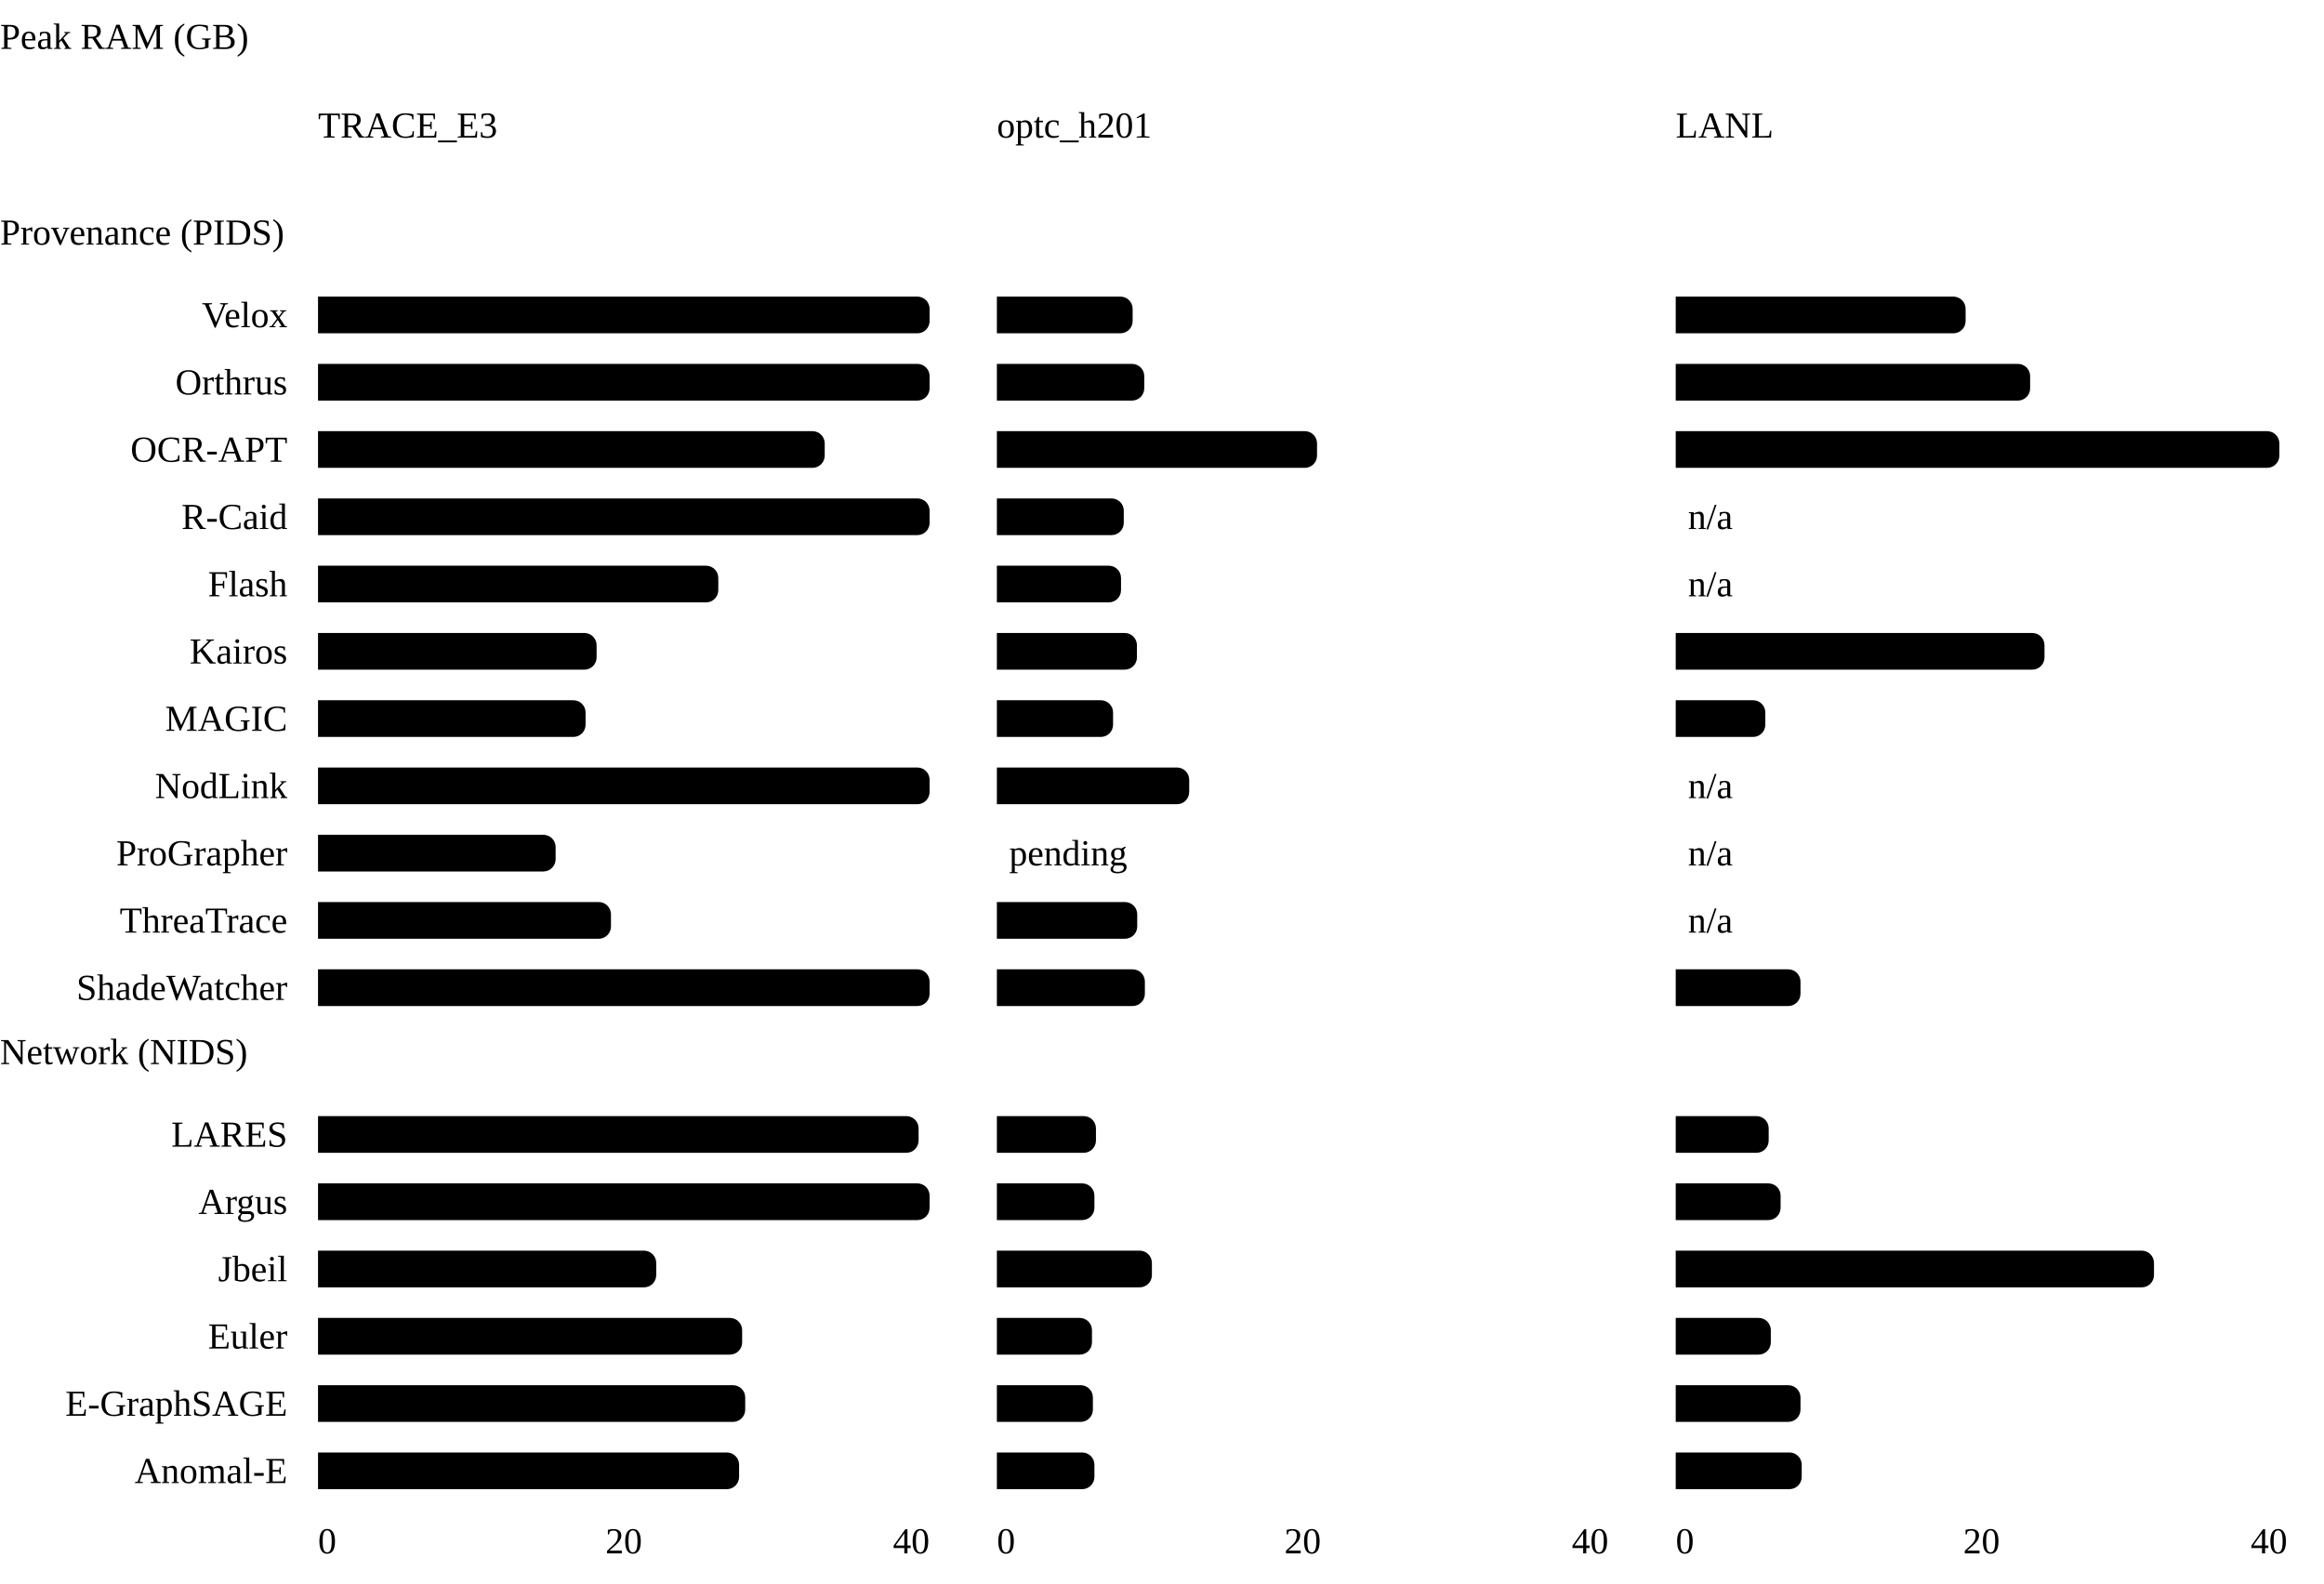
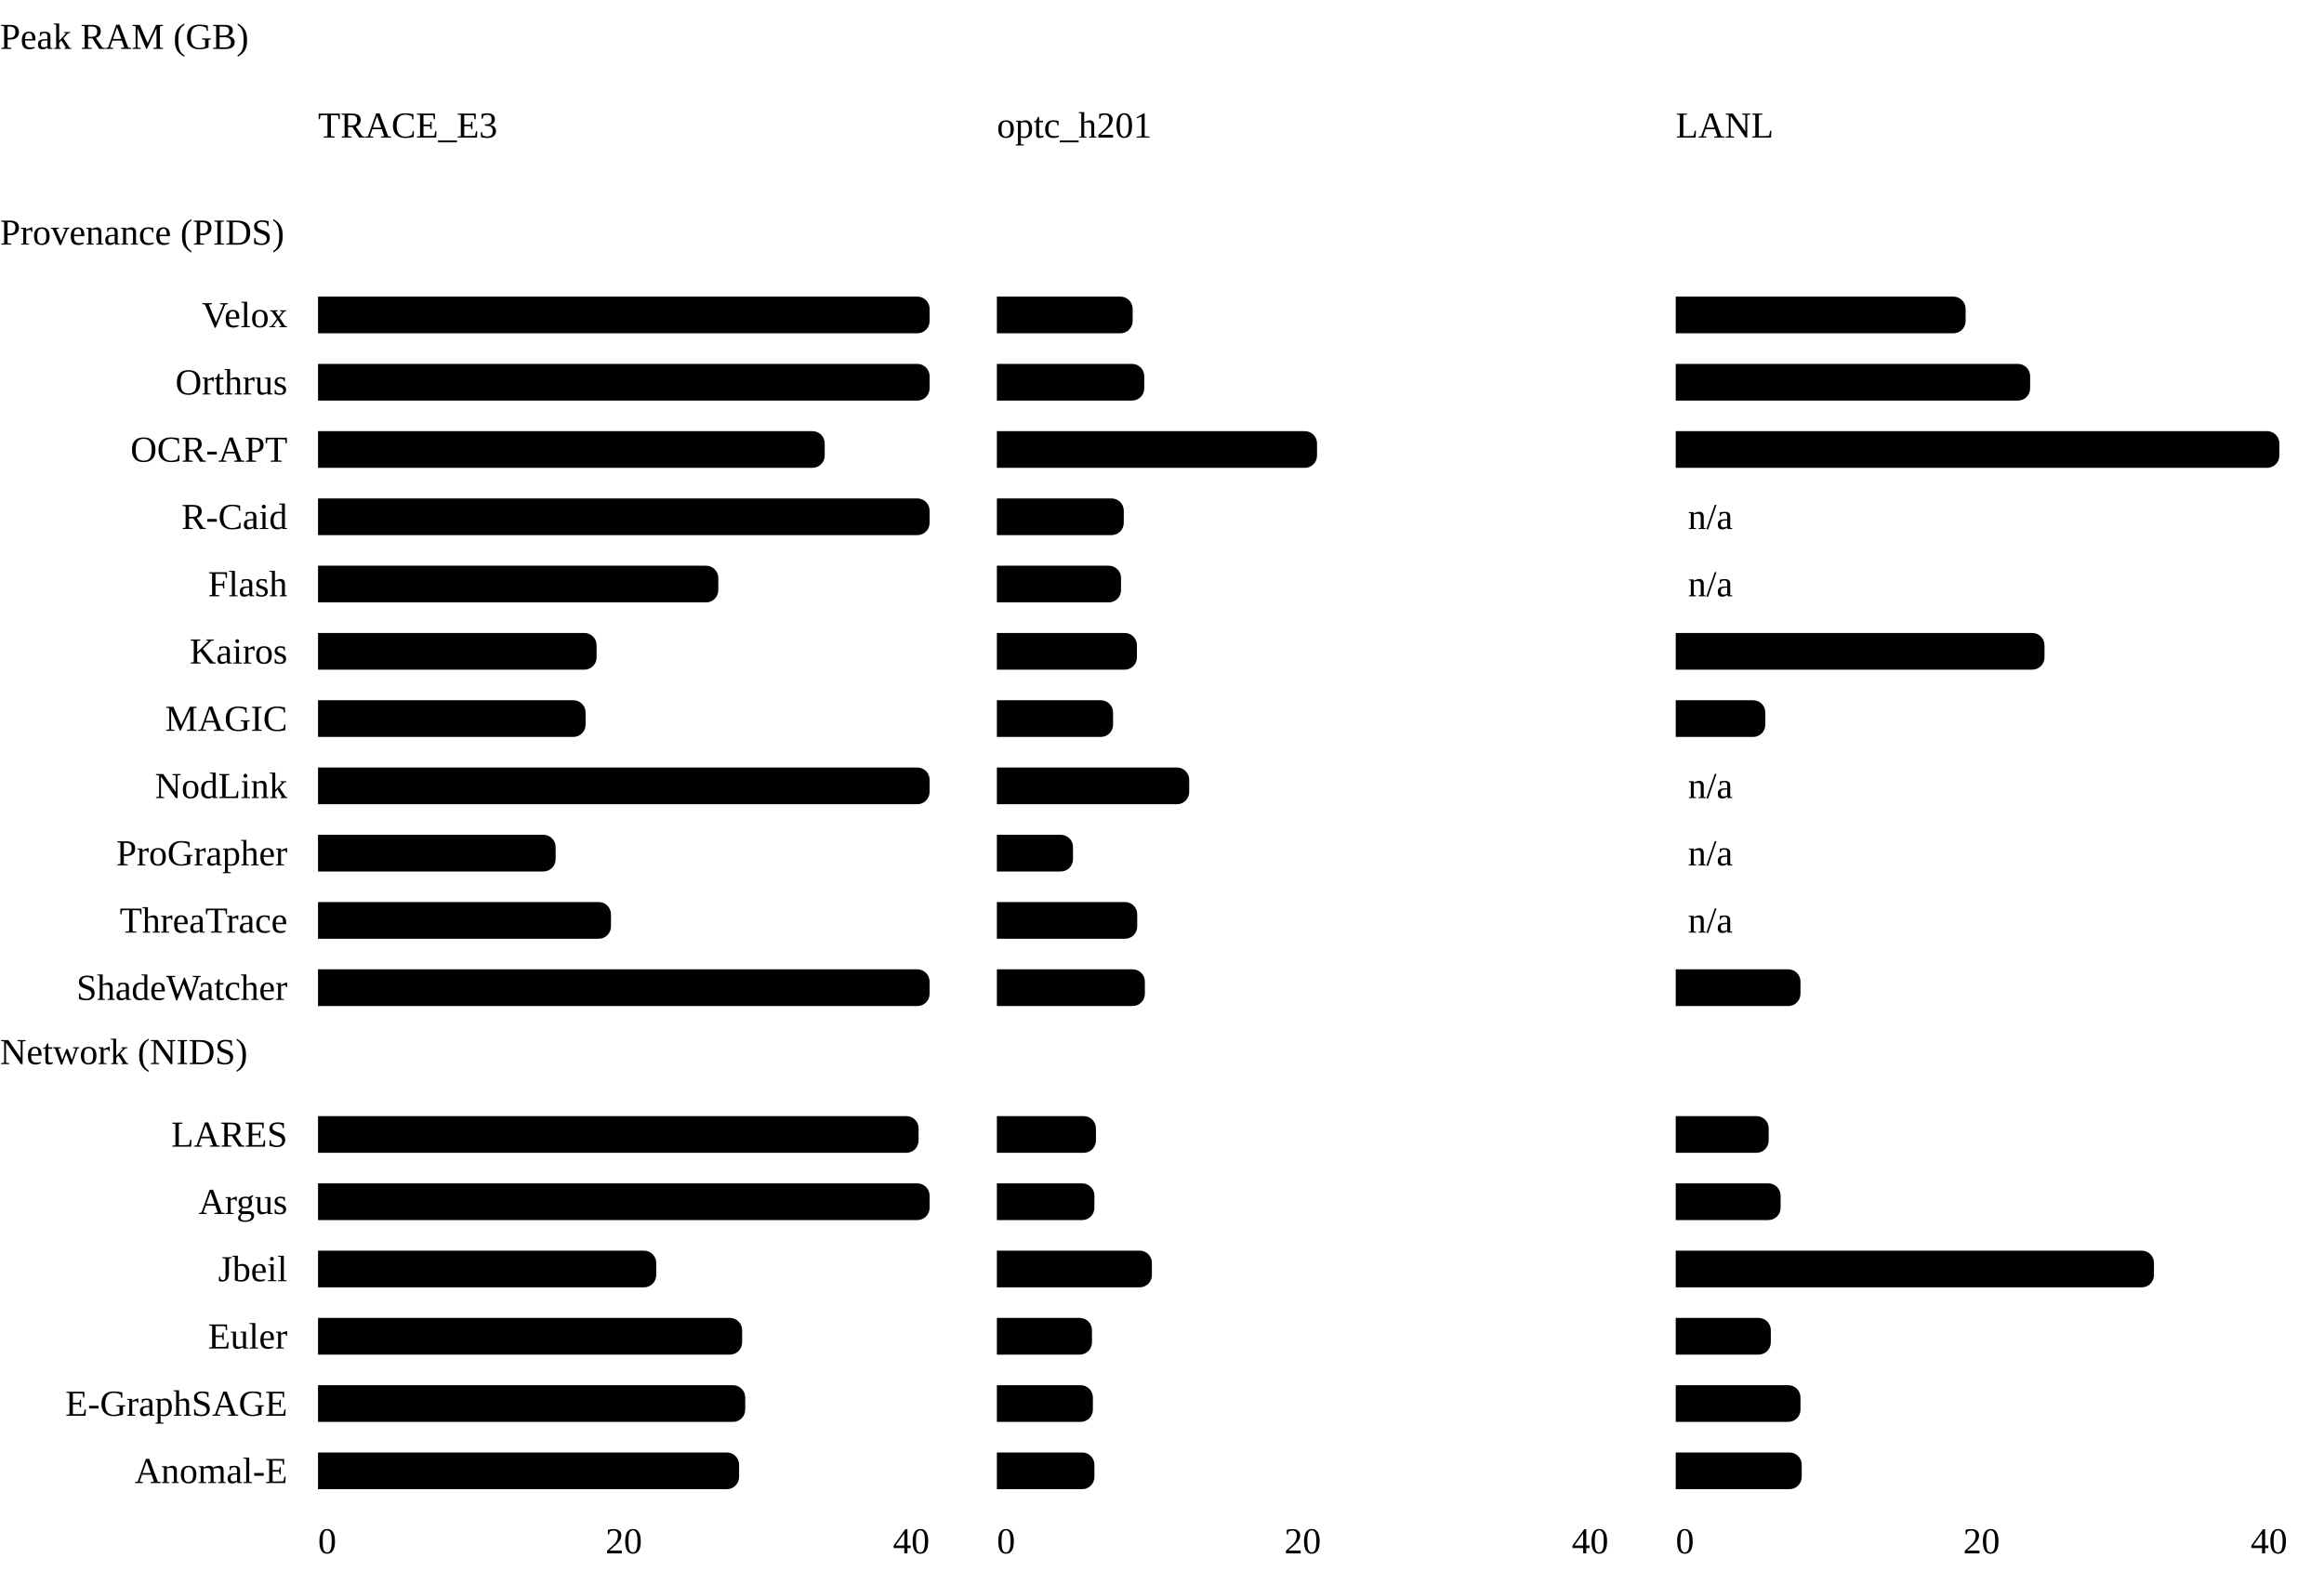
<svg class="pm-bench-chart" viewBox="0 0 760 518" role="img" aria-label="Peak RAM (GB) of each system, one panel per dataset: TRACE_E3, optc_h201, LANL" preserveAspectRatio="xMinYMin meet">
  <text class="pm-bench-axis" x="0" y="16">Peak RAM (GB)</text>
  <text class="pm-bench-panel" x="104.0" y="45">TRACE_E3</text>
  <line class="pm-bench-base" x1="104.0" x2="104.0" y1="58" y2="492" />
  <text class="pm-bench-tick" x="104.0" y="508" text-anchor="start">0</text>
  <line class="pm-bench-grid" x1="204.0" x2="204.0" y1="58" y2="492" />
  <text class="pm-bench-tick" x="204.0" y="508" text-anchor="middle">20</text>
  <line class="pm-bench-grid" x1="304.0" x2="304.0" y1="58" y2="492" />
  <text class="pm-bench-tick" x="304.0" y="508" text-anchor="end">40</text>
  <text class="pm-bench-panel" x="326.0" y="45">optc_h201</text>
  <line class="pm-bench-base" x1="326.0" x2="326.0" y1="58" y2="492" />
  <text class="pm-bench-tick" x="326.0" y="508" text-anchor="start">0</text>
  <line class="pm-bench-grid" x1="426.0" x2="426.0" y1="58" y2="492" />
  <text class="pm-bench-tick" x="426.0" y="508" text-anchor="middle">20</text>
  <line class="pm-bench-grid" x1="526.0" x2="526.0" y1="58" y2="492" />
  <text class="pm-bench-tick" x="526.0" y="508" text-anchor="end">40</text>
  <text class="pm-bench-panel" x="548.0" y="45">LANL</text>
  <line class="pm-bench-base" x1="548.0" x2="548.0" y1="58" y2="492" />
  <text class="pm-bench-tick" x="548.0" y="508" text-anchor="start">0</text>
  <line class="pm-bench-grid" x1="648.0" x2="648.0" y1="58" y2="492" />
  <text class="pm-bench-tick" x="648.0" y="508" text-anchor="middle">20</text>
  <line class="pm-bench-grid" x1="748.0" x2="748.0" y1="58" y2="492" />
  <text class="pm-bench-tick" x="748.0" y="508" text-anchor="end">40</text>
  <text class="pm-bench-family pm-bench-family--prov" x="0" y="80">Provenance (PIDS)</text>
  <text class="pm-bench-label" x="94" y="107.0" text-anchor="end">Velox</text>
  <g class="pm-bench-hit" data-tip="Velox on TRACE_E3: 54.5 GB" role="img" aria-label="Velox on TRACE_E3: 54.5 GB">
    <rect x="104.0" y="92.0" width="200.0" height="22" fill="transparent" />
    <path class="pm-bench-bar pm-single" d="M104.0 97.0h196.0a4.0 4.0 0 0 1 4.0 4.0v4.0a4.0 4.0 0 0 1 -4.0 4.0h-196.0Z" />
    <path class="pm-bench-break" d="M292.0 111.0l4 -16M296.0 111.0l4 -16" />
  </g>
  <g class="pm-bench-hit" data-tip="Velox on optc_h201: 8.9 GB" role="img" aria-label="Velox on optc_h201: 8.9 GB">
    <rect x="326.0" y="92.0" width="200.0" height="22" fill="transparent" />
    <path class="pm-bench-bar pm-single" d="M326.0 97.0h40.4a4.0 4.0 0 0 1 4.0 4.0v4.0a4.0 4.0 0 0 1 -4.0 4.0h-40.4Z" />
  </g>
  <g class="pm-bench-hit" data-tip="Velox on LANL: 19.0 GB" role="img" aria-label="Velox on LANL: 19.0 GB">
    <rect x="548.0" y="92.0" width="200.0" height="22" fill="transparent" />
    <path class="pm-bench-bar pm-single" d="M548.0 97.0h90.8a4.0 4.0 0 0 1 4.0 4.0v4.0a4.0 4.0 0 0 1 -4.0 4.0h-90.8Z" />
  </g>
  <text class="pm-bench-label" x="94" y="129.0" text-anchor="end">Orthrus</text>
  <g class="pm-bench-hit" data-tip="Orthrus on TRACE_E3: 54.5 GB" role="img" aria-label="Orthrus on TRACE_E3: 54.5 GB">
    <rect x="104.0" y="114.0" width="200.0" height="22" fill="transparent" />
    <path class="pm-bench-bar pm-single" d="M104.0 119.0h196.0a4.0 4.0 0 0 1 4.0 4.0v4.0a4.0 4.0 0 0 1 -4.0 4.0h-196.0Z" />
    <path class="pm-bench-break" d="M292.0 133.0l4 -16M296.0 133.0l4 -16" />
  </g>
  <g class="pm-bench-hit" data-tip="Orthrus on optc_h201: 9.7 GB" role="img" aria-label="Orthrus on optc_h201: 9.7 GB">
    <rect x="326.0" y="114.0" width="200.0" height="22" fill="transparent" />
    <path class="pm-bench-bar pm-single" d="M326.0 119.0h44.2a4.0 4.0 0 0 1 4.0 4.0v4.0a4.0 4.0 0 0 1 -4.0 4.0h-44.2Z" />
  </g>
  <g class="pm-bench-hit" data-tip="Orthrus on LANL: 23.2 GB" role="img" aria-label="Orthrus on LANL: 23.2 GB">
    <rect x="548.0" y="114.0" width="200.0" height="22" fill="transparent" />
    <path class="pm-bench-bar pm-single" d="M548.0 119.0h111.9a4.0 4.0 0 0 1 4.0 4.0v4.0a4.0 4.0 0 0 1 -4.0 4.0h-111.9Z" />
  </g>
  <text class="pm-bench-label" x="94" y="151.0" text-anchor="end">OCR-APT</text>
  <g class="pm-bench-hit" data-tip="OCR-APT on TRACE_E3: 33.1 GB" role="img" aria-label="OCR-APT on TRACE_E3: 33.1 GB">
    <rect x="104.0" y="136.0" width="200.0" height="22" fill="transparent" />
    <path class="pm-bench-bar pm-single" d="M104.0 141.0h161.7a4.0 4.0 0 0 1 4.0 4.0v4.0a4.0 4.0 0 0 1 -4.0 4.0h-161.7Z" />
  </g>
  <g class="pm-bench-hit" data-tip="OCR-APT on optc_h201: 20.9 GB" role="img" aria-label="OCR-APT on optc_h201: 20.9 GB">
    <rect x="326.0" y="136.0" width="200.0" height="22" fill="transparent" />
    <path class="pm-bench-bar pm-single" d="M326.0 141.0h100.7a4.0 4.0 0 0 1 4.0 4.0v4.0a4.0 4.0 0 0 1 -4.0 4.0h-100.7Z" />
  </g>
  <g class="pm-bench-hit" data-tip="OCR-APT on LANL: 39.5 GB" role="img" aria-label="OCR-APT on LANL: 39.5 GB">
    <rect x="548.0" y="136.0" width="200.0" height="22" fill="transparent" />
    <path class="pm-bench-bar pm-single" d="M548.0 141.0h193.4a4.0 4.0 0 0 1 4.0 4.0v4.0a4.0 4.0 0 0 1 -4.0 4.0h-193.4Z" />
  </g>
  <text class="pm-bench-label" x="94" y="173.0" text-anchor="end">R-Caid</text>
  <g class="pm-bench-hit" data-tip="R-Caid on TRACE_E3: 42.0 GB" role="img" aria-label="R-Caid on TRACE_E3: 42.0 GB">
    <rect x="104.0" y="158.0" width="200.0" height="22" fill="transparent" />
    <path class="pm-bench-bar pm-single" d="M104.0 163.0h196.0a4.0 4.0 0 0 1 4.0 4.0v4.0a4.0 4.0 0 0 1 -4.0 4.0h-196.0Z" />
    <path class="pm-bench-break" d="M292.0 177.0l4 -16M296.0 177.0l4 -16" />
  </g>
  <g class="pm-bench-hit" data-tip="R-Caid on optc_h201: 8.3 GB" role="img" aria-label="R-Caid on optc_h201: 8.3 GB">
    <rect x="326.0" y="158.0" width="200.0" height="22" fill="transparent" />
    <path class="pm-bench-bar pm-single" d="M326.0 163.0h37.5a4.0 4.0 0 0 1 4.0 4.0v4.0a4.0 4.0 0 0 1 -4.0 4.0h-37.5Z" />
  </g>
  <text class="pm-bench-note" x="552.0" y="173.0">n/a</text>
  <text class="pm-bench-label" x="94" y="195.0" text-anchor="end">Flash</text>
  <g class="pm-bench-hit" data-tip="Flash on TRACE_E3: 26.2 GB" role="img" aria-label="Flash on TRACE_E3: 26.2 GB">
    <rect x="104.0" y="180.0" width="200.0" height="22" fill="transparent" />
    <path class="pm-bench-bar pm-single" d="M104.0 185.0h126.9a4.0 4.0 0 0 1 4.0 4.0v4.0a4.0 4.0 0 0 1 -4.0 4.0h-126.9Z" />
  </g>
  <g class="pm-bench-hit" data-tip="Flash on optc_h201: 8.1 GB" role="img" aria-label="Flash on optc_h201: 8.1 GB">
    <rect x="326.0" y="180.0" width="200.0" height="22" fill="transparent" />
    <path class="pm-bench-bar pm-single" d="M326.0 185.0h36.6a4.0 4.0 0 0 1 4.0 4.0v4.0a4.0 4.0 0 0 1 -4.0 4.0h-36.6Z" />
  </g>
  <text class="pm-bench-note" x="552.0" y="195.0">n/a</text>
  <text class="pm-bench-label" x="94" y="217.0" text-anchor="end">Kairos</text>
  <g class="pm-bench-hit" data-tip="Kairos on TRACE_E3: 18.2 GB" role="img" aria-label="Kairos on TRACE_E3: 18.2 GB">
    <rect x="104.0" y="202.0" width="200.0" height="22" fill="transparent" />
    <path class="pm-bench-bar pm-single" d="M104.0 207.0h87.1a4.0 4.0 0 0 1 4.0 4.0v4.0a4.0 4.0 0 0 1 -4.0 4.0h-87.1Z" />
  </g>
  <g class="pm-bench-hit" data-tip="Kairos on optc_h201: 9.2 GB" role="img" aria-label="Kairos on optc_h201: 9.2 GB">
    <rect x="326.0" y="202.0" width="200.0" height="22" fill="transparent" />
    <path class="pm-bench-bar pm-single" d="M326.0 207.0h41.8a4.0 4.0 0 0 1 4.0 4.0v4.0a4.0 4.0 0 0 1 -4.0 4.0h-41.8Z" />
  </g>
  <g class="pm-bench-hit" data-tip="Kairos on LANL: 24.1 GB" role="img" aria-label="Kairos on LANL: 24.1 GB">
    <rect x="548.0" y="202.0" width="200.0" height="22" fill="transparent" />
    <path class="pm-bench-bar pm-single" d="M548.0 207.0h116.6a4.0 4.0 0 0 1 4.0 4.0v4.0a4.0 4.0 0 0 1 -4.0 4.0h-116.6Z" />
  </g>
  <text class="pm-bench-label" x="94" y="239.0" text-anchor="end">MAGIC</text>
  <g class="pm-bench-hit" data-tip="MAGIC on TRACE_E3: 17.5 GB" role="img" aria-label="MAGIC on TRACE_E3: 17.5 GB">
    <rect x="104.0" y="224.0" width="200.0" height="22" fill="transparent" />
    <path class="pm-bench-bar pm-single" d="M104.0 229.0h83.5a4.0 4.0 0 0 1 4.0 4.0v4.0a4.0 4.0 0 0 1 -4.0 4.0h-83.5Z" />
  </g>
  <g class="pm-bench-hit" data-tip="MAGIC on optc_h201: 7.6 GB" role="img" aria-label="MAGIC on optc_h201: 7.6 GB">
    <rect x="326.0" y="224.0" width="200.0" height="22" fill="transparent" />
    <path class="pm-bench-bar pm-single" d="M326.0 229.0h34.0a4.0 4.0 0 0 1 4.0 4.0v4.0a4.0 4.0 0 0 1 -4.0 4.0h-34.0Z" />
  </g>
  <g class="pm-bench-hit" data-tip="MAGIC on LANL: 5.9 GB" role="img" aria-label="MAGIC on LANL: 5.9 GB">
    <rect x="548.0" y="224.0" width="200.0" height="22" fill="transparent" />
    <path class="pm-bench-bar pm-single" d="M548.0 229.0h25.3a4.0 4.0 0 0 1 4.0 4.0v4.0a4.0 4.0 0 0 1 -4.0 4.0h-25.3Z" />
  </g>
  <text class="pm-bench-label" x="94" y="261.0" text-anchor="end">NodLink</text>
  <g class="pm-bench-hit" data-tip="NodLink on TRACE_E3: 102.2 GB" role="img" aria-label="NodLink on TRACE_E3: 102.2 GB">
    <rect x="104.0" y="246.0" width="200.0" height="22" fill="transparent" />
    <path class="pm-bench-bar pm-single" d="M104.0 251.0h196.0a4.0 4.0 0 0 1 4.0 4.0v4.0a4.0 4.0 0 0 1 -4.0 4.0h-196.0Z" />
    <path class="pm-bench-break" d="M292.0 265.0l4 -16M296.0 265.0l4 -16" />
  </g>
  <g class="pm-bench-hit" data-tip="NodLink on optc_h201: 12.6 GB" role="img" aria-label="NodLink on optc_h201: 12.6 GB">
    <rect x="326.0" y="246.0" width="200.0" height="22" fill="transparent" />
    <path class="pm-bench-bar pm-single" d="M326.0 251.0h58.9a4.0 4.0 0 0 1 4.0 4.0v4.0a4.0 4.0 0 0 1 -4.0 4.0h-58.9Z" />
  </g>
  <text class="pm-bench-note" x="552.0" y="261.0">n/a</text>
  <text class="pm-bench-label" x="94" y="283.0" text-anchor="end">ProGrapher</text>
  <g class="pm-bench-hit" data-tip="ProGrapher on TRACE_E3: 15.5 GB" role="img" aria-label="ProGrapher on TRACE_E3: 15.5 GB">
    <rect x="104.0" y="268.0" width="200.0" height="22" fill="transparent" />
    <path class="pm-bench-bar pm-single" d="M104.0 273.0h73.7a4.0 4.0 0 0 1 4.0 4.0v4.0a4.0 4.0 0 0 1 -4.0 4.0h-73.7Z" />
  </g>
-   <text class="pm-bench-note" x="330.0" y="283.0">pending</text>
+   <g class="pm-bench-hit" data-tip="ProGrapher on optc_h201: 5.0 GB" role="img" aria-label="ProGrapher on optc_h201: 5.0 GB">
+     <rect x="326.0" y="268.0" width="200.0" height="22" fill="transparent" />
+     <path class="pm-bench-bar pm-single" d="M326.0 273.0h20.9a4.0 4.0 0 0 1 4.0 4.0v4.0a4.0 4.0 0 0 1 -4.0 4.0h-20.9Z" />
+   </g>
  <text class="pm-bench-note" x="552.0" y="283.0">n/a</text>
  <text class="pm-bench-label" x="94" y="305.0" text-anchor="end">ThreaTrace</text>
  <g class="pm-bench-hit" data-tip="ThreaTrace on TRACE_E3: 19.2 GB" role="img" aria-label="ThreaTrace on TRACE_E3: 19.2 GB">
    <rect x="104.0" y="290.0" width="200.0" height="22" fill="transparent" />
    <path class="pm-bench-bar pm-single" d="M104.0 295.0h91.8a4.0 4.0 0 0 1 4.0 4.0v4.0a4.0 4.0 0 0 1 -4.0 4.0h-91.8Z" />
  </g>
  <g class="pm-bench-hit" data-tip="ThreaTrace on optc_h201: 9.2 GB" role="img" aria-label="ThreaTrace on optc_h201: 9.2 GB">
    <rect x="326.0" y="290.0" width="200.0" height="22" fill="transparent" />
    <path class="pm-bench-bar pm-single" d="M326.0 295.0h41.9a4.0 4.0 0 0 1 4.0 4.0v4.0a4.0 4.0 0 0 1 -4.0 4.0h-41.9Z" />
  </g>
  <text class="pm-bench-note" x="552.0" y="305.0">n/a</text>
  <text class="pm-bench-label" x="94" y="327.0" text-anchor="end">ShadeWatcher</text>
  <g class="pm-bench-hit" data-tip="ShadeWatcher on TRACE_E3: 54.6 GB" role="img" aria-label="ShadeWatcher on TRACE_E3: 54.6 GB">
    <rect x="104.0" y="312.0" width="200.0" height="22" fill="transparent" />
    <path class="pm-bench-bar pm-single" d="M104.0 317.0h196.0a4.0 4.0 0 0 1 4.0 4.0v4.0a4.0 4.0 0 0 1 -4.0 4.0h-196.0Z" />
    <path class="pm-bench-break" d="M292.0 331.0l4 -16M296.0 331.0l4 -16" />
  </g>
  <g class="pm-bench-hit" data-tip="ShadeWatcher on optc_h201: 9.7 GB" role="img" aria-label="ShadeWatcher on optc_h201: 9.7 GB">
    <rect x="326.0" y="312.0" width="200.0" height="22" fill="transparent" />
    <path class="pm-bench-bar pm-single" d="M326.0 317.0h44.4a4.0 4.0 0 0 1 4.0 4.0v4.0a4.0 4.0 0 0 1 -4.0 4.0h-44.4Z" />
  </g>
  <g class="pm-bench-hit" data-tip="ShadeWatcher on LANL: 8.2 GB" role="img" aria-label="ShadeWatcher on LANL: 8.2 GB">
    <rect x="548.0" y="312.0" width="200.0" height="22" fill="transparent" />
    <path class="pm-bench-bar pm-single" d="M548.0 317.0h36.8a4.0 4.0 0 0 1 4.0 4.0v4.0a4.0 4.0 0 0 1 -4.0 4.0h-36.8Z" />
  </g>
  <text class="pm-bench-family pm-bench-family--net" x="0" y="348">Network (NIDS)</text>
  <text class="pm-bench-label" x="94" y="375.0" text-anchor="end">LARES</text>
  <g class="pm-bench-hit" data-tip="LARES on TRACE_E3: 39.3 GB" role="img" aria-label="LARES on TRACE_E3: 39.3 GB">
    <rect x="104.0" y="360.0" width="200.0" height="22" fill="transparent" />
    <path class="pm-bench-bar pm-single" d="M104.0 365.0h192.4a4.0 4.0 0 0 1 4.0 4.0v4.0a4.0 4.0 0 0 1 -4.0 4.0h-192.4Z" />
  </g>
  <g class="pm-bench-hit" data-tip="LARES on optc_h201: 6.5 GB" role="img" aria-label="LARES on optc_h201: 6.5 GB">
    <rect x="326.0" y="360.0" width="200.0" height="22" fill="transparent" />
    <path class="pm-bench-bar pm-single" d="M326.0 365.0h28.4a4.0 4.0 0 0 1 4.0 4.0v4.0a4.0 4.0 0 0 1 -4.0 4.0h-28.4Z" />
  </g>
  <g class="pm-bench-hit" data-tip="LARES on LANL: 6.1 GB" role="img" aria-label="LARES on LANL: 6.1 GB">
    <rect x="548.0" y="360.0" width="200.0" height="22" fill="transparent" />
    <path class="pm-bench-bar pm-single" d="M548.0 365.0h26.4a4.0 4.0 0 0 1 4.0 4.0v4.0a4.0 4.0 0 0 1 -4.0 4.0h-26.4Z" />
  </g>
  <text class="pm-bench-label" x="94" y="397.0" text-anchor="end">Argus</text>
  <g class="pm-bench-hit" data-tip="Argus on TRACE_E3: 41.0 GB" role="img" aria-label="Argus on TRACE_E3: 41.0 GB">
    <rect x="104.0" y="382.0" width="200.0" height="22" fill="transparent" />
    <path class="pm-bench-bar pm-single" d="M104.0 387.0h196.0a4.0 4.0 0 0 1 4.0 4.0v4.0a4.0 4.0 0 0 1 -4.0 4.0h-196.0Z" />
    <path class="pm-bench-break" d="M292.0 401.0l4 -16M296.0 401.0l4 -16" />
  </g>
  <g class="pm-bench-hit" data-tip="Argus on optc_h201: 6.4 GB" role="img" aria-label="Argus on optc_h201: 6.4 GB">
    <rect x="326.0" y="382.0" width="200.0" height="22" fill="transparent" />
    <path class="pm-bench-bar pm-single" d="M326.0 387.0h27.9a4.0 4.0 0 0 1 4.0 4.0v4.0a4.0 4.0 0 0 1 -4.0 4.0h-27.9Z" />
  </g>
  <g class="pm-bench-hit" data-tip="Argus on LANL: 6.9 GB" role="img" aria-label="Argus on LANL: 6.9 GB">
    <rect x="548.0" y="382.0" width="200.0" height="22" fill="transparent" />
    <path class="pm-bench-bar pm-single" d="M548.0 387.0h30.3a4.0 4.0 0 0 1 4.0 4.0v4.0a4.0 4.0 0 0 1 -4.0 4.0h-30.3Z" />
  </g>
  <text class="pm-bench-label" x="94" y="419.0" text-anchor="end">Jbeil</text>
  <g class="pm-bench-hit" data-tip="Jbeil on TRACE_E3: 22.1 GB" role="img" aria-label="Jbeil on TRACE_E3: 22.1 GB">
    <rect x="104.0" y="404.0" width="200.0" height="22" fill="transparent" />
    <path class="pm-bench-bar pm-single" d="M104.0 409.0h106.6a4.0 4.0 0 0 1 4.0 4.0v4.0a4.0 4.0 0 0 1 -4.0 4.0h-106.6Z" />
  </g>
  <g class="pm-bench-hit" data-tip="Jbeil on optc_h201: 10.1 GB" role="img" aria-label="Jbeil on optc_h201: 10.1 GB">
    <rect x="326.0" y="404.0" width="200.0" height="22" fill="transparent" />
    <path class="pm-bench-bar pm-single" d="M326.0 409.0h46.7a4.0 4.0 0 0 1 4.0 4.0v4.0a4.0 4.0 0 0 1 -4.0 4.0h-46.7Z" />
  </g>
  <g class="pm-bench-hit" data-tip="Jbeil on LANL: 31.3 GB" role="img" aria-label="Jbeil on LANL: 31.3 GB">
    <rect x="548.0" y="404.0" width="200.0" height="22" fill="transparent" />
    <path class="pm-bench-bar pm-single" d="M548.0 409.0h152.4a4.0 4.0 0 0 1 4.0 4.0v4.0a4.0 4.0 0 0 1 -4.0 4.0h-152.4Z" />
  </g>
  <text class="pm-bench-label" x="94" y="441.0" text-anchor="end">Euler</text>
  <g class="pm-bench-hit" data-tip="Euler on TRACE_E3: 27.7 GB" role="img" aria-label="Euler on TRACE_E3: 27.7 GB">
    <rect x="104.0" y="426.0" width="200.0" height="22" fill="transparent" />
    <path class="pm-bench-bar pm-single" d="M104.0 431.0h134.7a4.0 4.0 0 0 1 4.0 4.0v4.0a4.0 4.0 0 0 1 -4.0 4.0h-134.7Z" />
  </g>
  <g class="pm-bench-hit" data-tip="Euler on optc_h201: 6.2 GB" role="img" aria-label="Euler on optc_h201: 6.2 GB">
    <rect x="326.0" y="426.0" width="200.0" height="22" fill="transparent" />
    <path class="pm-bench-bar pm-single" d="M326.0 431.0h27.1a4.0 4.0 0 0 1 4.0 4.0v4.0a4.0 4.0 0 0 1 -4.0 4.0h-27.1Z" />
  </g>
  <g class="pm-bench-hit" data-tip="Euler on LANL: 6.2 GB" role="img" aria-label="Euler on LANL: 6.2 GB">
    <rect x="548.0" y="426.0" width="200.0" height="22" fill="transparent" />
    <path class="pm-bench-bar pm-single" d="M548.0 431.0h27.1a4.0 4.0 0 0 1 4.0 4.0v4.0a4.0 4.0 0 0 1 -4.0 4.0h-27.1Z" />
  </g>
  <text class="pm-bench-label" x="94" y="463.0" text-anchor="end">E-GraphSAGE</text>
  <g class="pm-bench-hit" data-tip="E-GraphSAGE on TRACE_E3: 27.9 GB" role="img" aria-label="E-GraphSAGE on TRACE_E3: 27.9 GB">
    <rect x="104.0" y="448.0" width="200.0" height="22" fill="transparent" />
    <path class="pm-bench-bar pm-single" d="M104.0 453.0h135.7a4.0 4.0 0 0 1 4.0 4.0v4.0a4.0 4.0 0 0 1 -4.0 4.0h-135.7Z" />
  </g>
  <g class="pm-bench-hit" data-tip="E-GraphSAGE on optc_h201: 6.3 GB" role="img" aria-label="E-GraphSAGE on optc_h201: 6.3 GB">
    <rect x="326.0" y="448.0" width="200.0" height="22" fill="transparent" />
    <path class="pm-bench-bar pm-single" d="M326.0 453.0h27.4a4.0 4.0 0 0 1 4.0 4.0v4.0a4.0 4.0 0 0 1 -4.0 4.0h-27.4Z" />
  </g>
  <g class="pm-bench-hit" data-tip="E-GraphSAGE on LANL: 8.2 GB" role="img" aria-label="E-GraphSAGE on LANL: 8.2 GB">
    <rect x="548.0" y="448.0" width="200.0" height="22" fill="transparent" />
    <path class="pm-bench-bar pm-single" d="M548.0 453.0h36.8a4.0 4.0 0 0 1 4.0 4.0v4.0a4.0 4.0 0 0 1 -4.0 4.0h-36.8Z" />
  </g>
  <text class="pm-bench-label" x="94" y="485.0" text-anchor="end">Anomal-E</text>
  <g class="pm-bench-hit" data-tip="Anomal-E on TRACE_E3: 27.5 GB" role="img" aria-label="Anomal-E on TRACE_E3: 27.5 GB">
    <rect x="104.0" y="470.0" width="200.0" height="22" fill="transparent" />
    <path class="pm-bench-bar pm-single" d="M104.0 475.0h133.7a4.0 4.0 0 0 1 4.0 4.0v4.0a4.0 4.0 0 0 1 -4.0 4.0h-133.7Z" />
  </g>
  <g class="pm-bench-hit" data-tip="Anomal-E on optc_h201: 6.4 GB" role="img" aria-label="Anomal-E on optc_h201: 6.4 GB">
    <rect x="326.0" y="470.0" width="200.0" height="22" fill="transparent" />
    <path class="pm-bench-bar pm-single" d="M326.0 475.0h27.9a4.0 4.0 0 0 1 4.0 4.0v4.0a4.0 4.0 0 0 1 -4.0 4.0h-27.9Z" />
  </g>
  <g class="pm-bench-hit" data-tip="Anomal-E on LANL: 8.2 GB" role="img" aria-label="Anomal-E on LANL: 8.2 GB">
    <rect x="548.0" y="470.0" width="200.0" height="22" fill="transparent" />
    <path class="pm-bench-bar pm-single" d="M548.0 475.0h37.2a4.0 4.0 0 0 1 4.0 4.0v4.0a4.0 4.0 0 0 1 -4.0 4.0h-37.2Z" />
  </g>
</svg>
